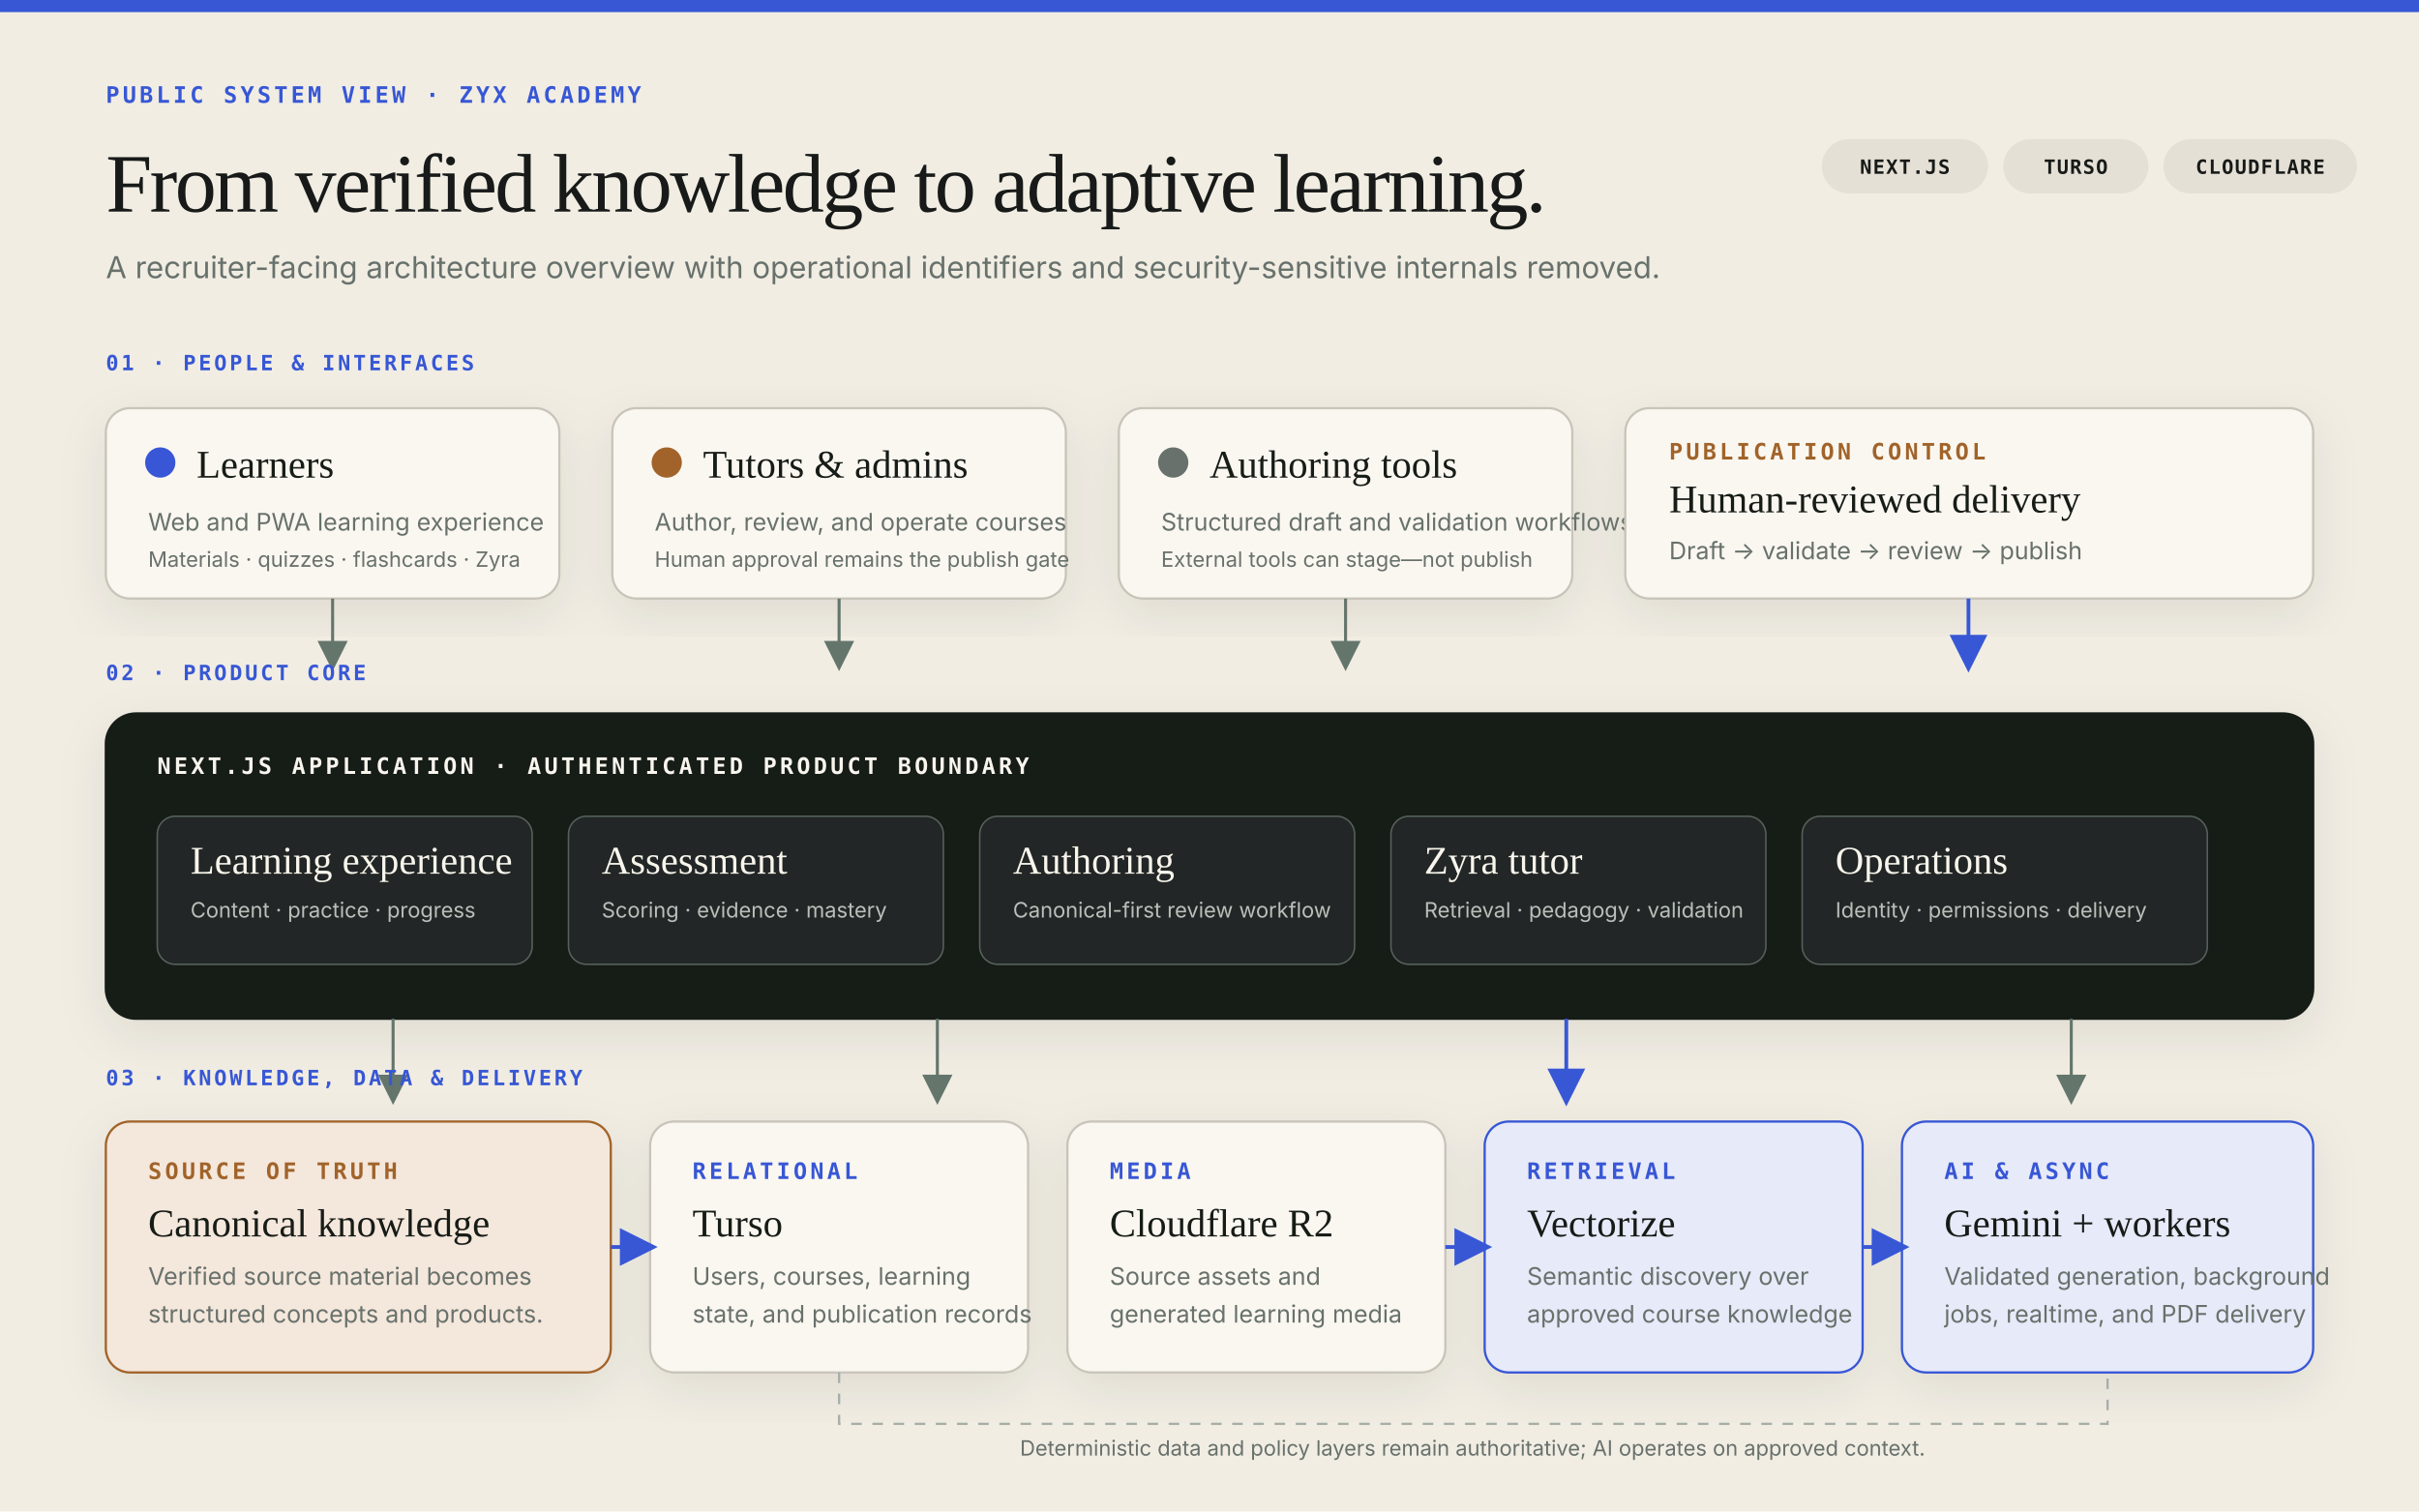
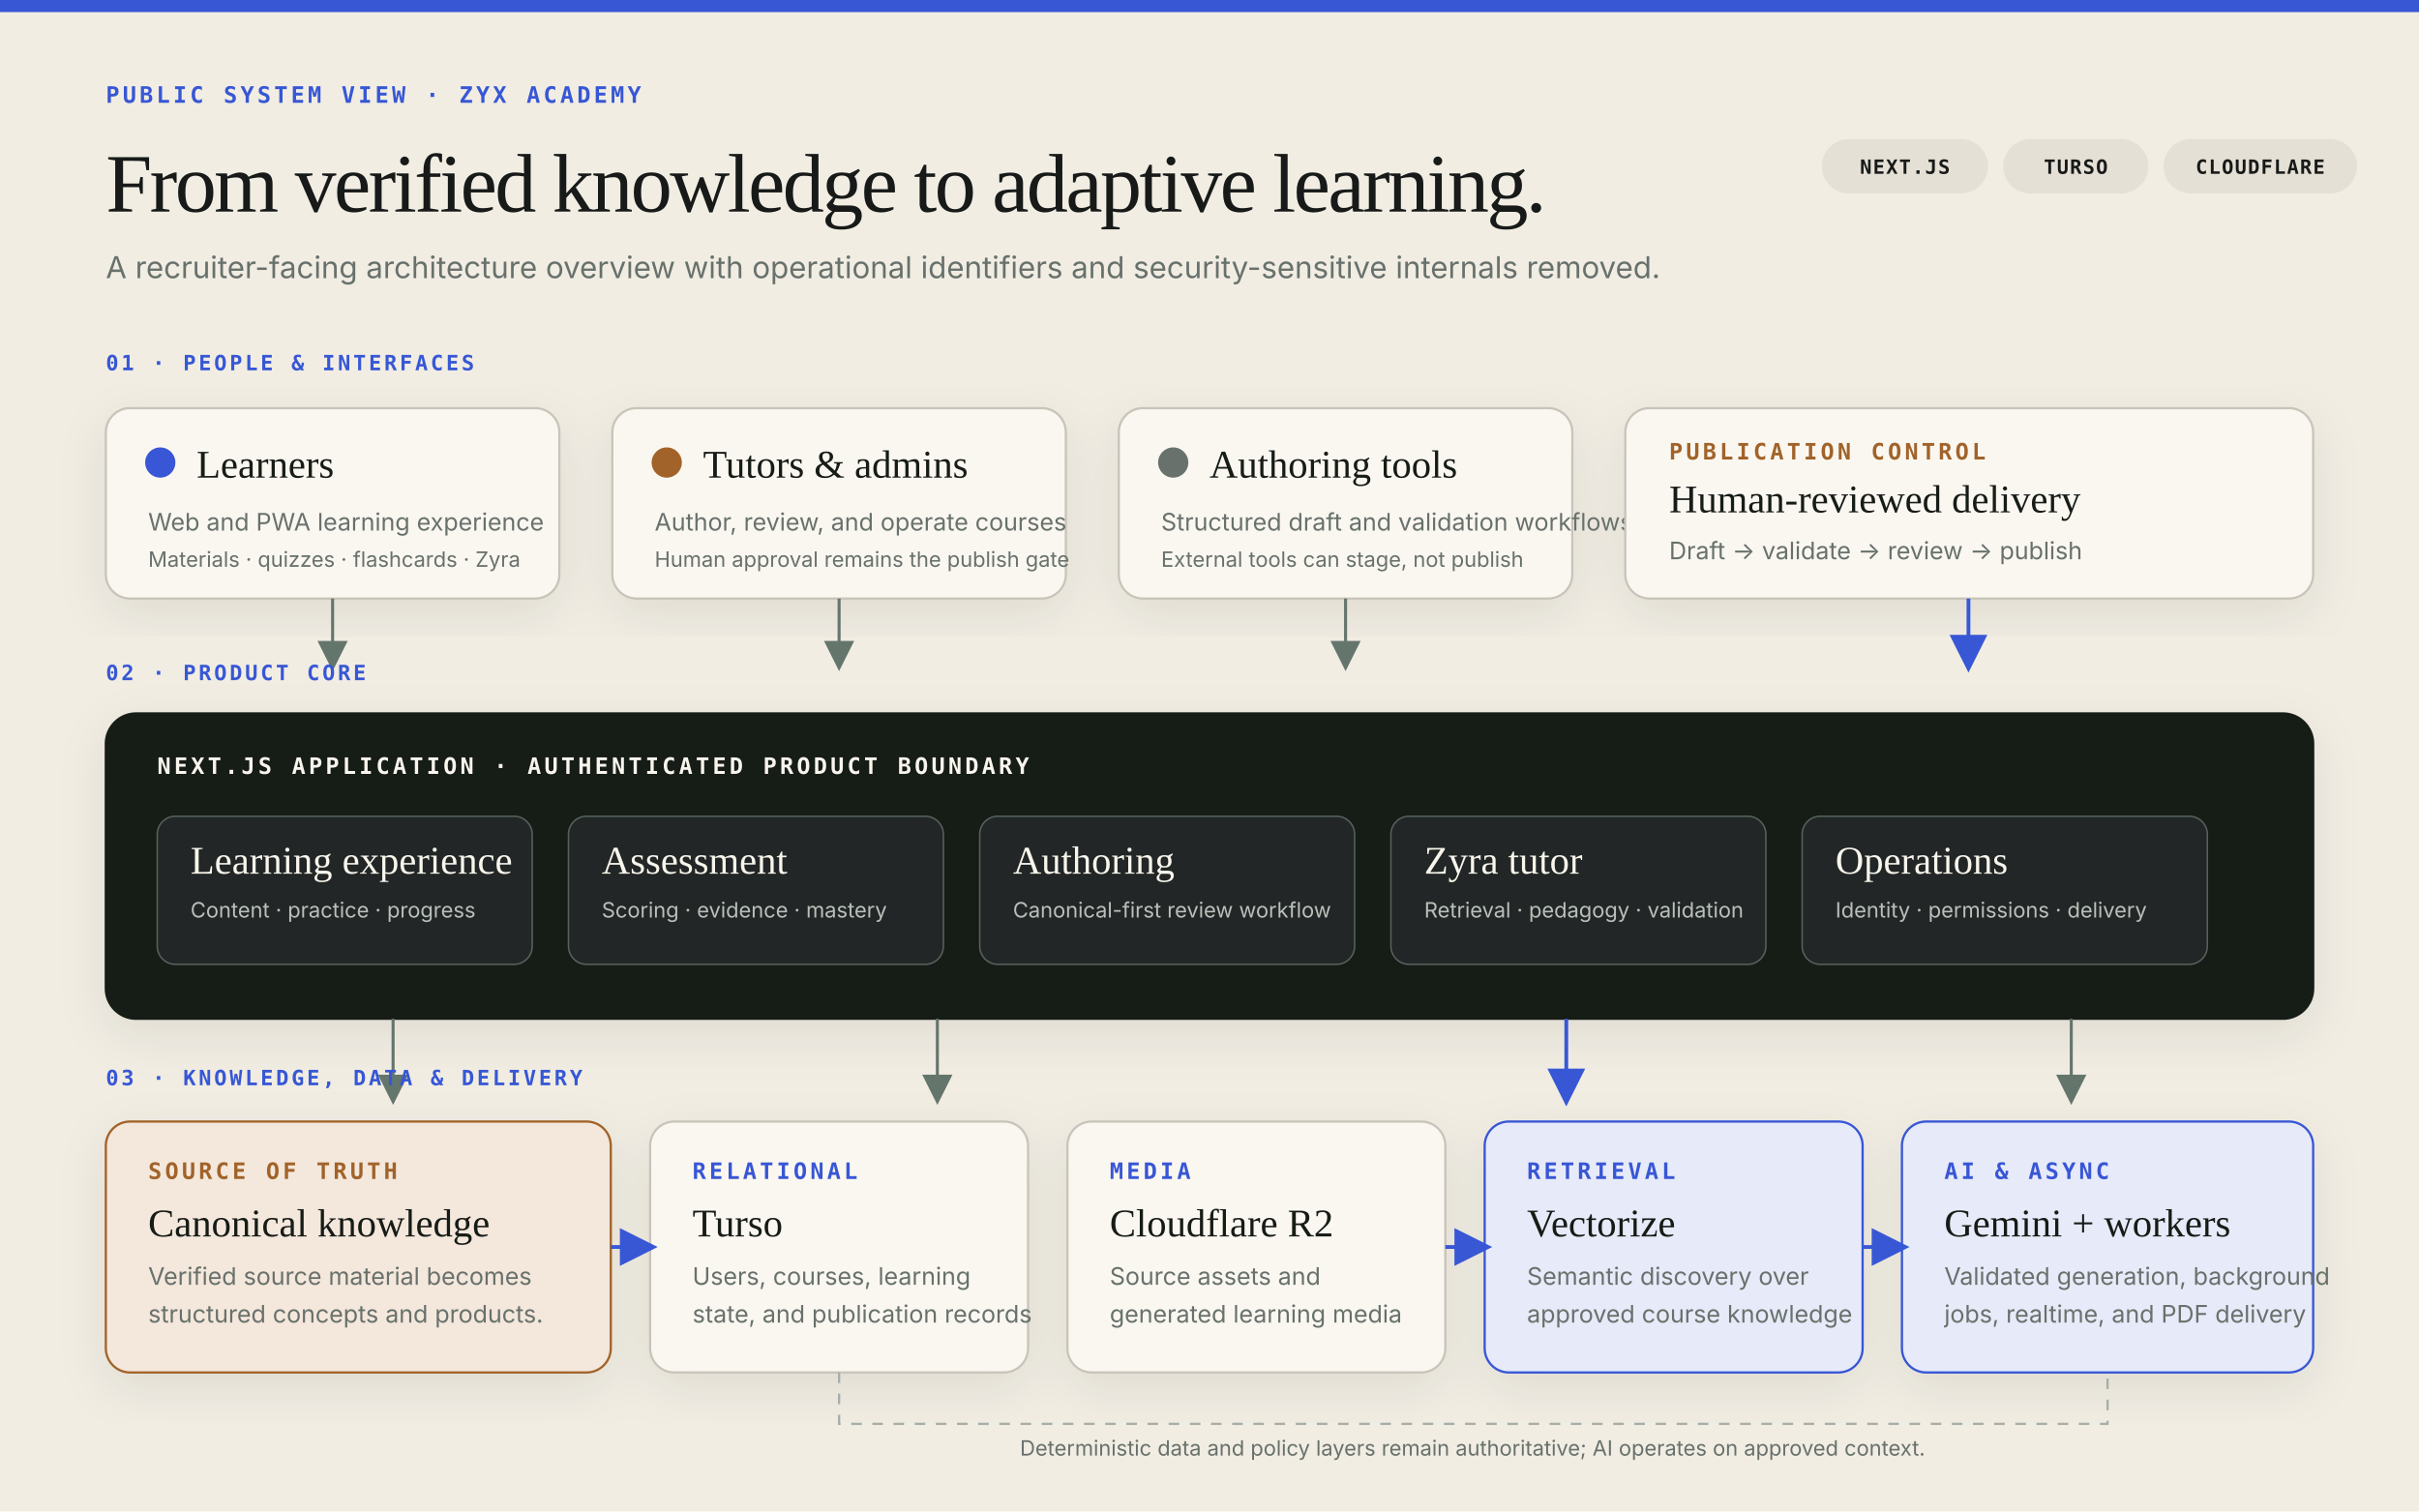
<svg xmlns="http://www.w3.org/2000/svg" width="1600" height="1000" viewBox="0 0 1600 1000" role="img" aria-labelledby="title desc">
  <defs>
    <marker id="arrow" markerWidth="10" markerHeight="10" refX="8" refY="5" orient="auto" markerUnits="strokeWidth">
      <path d="M0,0 L10,5 L0,10 z" fill="#64756c" />
    </marker>
    <marker id="arrow-blue" markerWidth="10" markerHeight="10" refX="8" refY="5" orient="auto" markerUnits="strokeWidth">
      <path d="M0,0 L10,5 L0,10 z" fill="#3757d5" />
    </marker>
    <filter id="shadow" x="-20%" y="-20%" width="140%" height="140%">
      <feDropShadow dx="0" dy="10" stdDeviation="16" flood-color="#161a18" flood-opacity="0.08" />
    </filter>
    <style>
      .bg { fill: #f1ede3; }
      .ink { fill: #171a18; }
      .muted { fill: #68716c; }
      .blue { fill: #3757d5; }
      .orange { fill: #a1642b; }
      .surface { fill: #faf7f0; stroke: #c9c4ba; stroke-width: 1.5; }
      .surface-dark { fill: #171b19; stroke: #171b19; stroke-width: 1.5; }
      .surface-blue { fill: #e7eaf8; stroke: #3757d5; stroke-width: 1.5; }
      .surface-orange { fill: #f4e7db; stroke: #a1642b; stroke-width: 1.5; }
      .line { fill: none; stroke: #64756c; stroke-width: 2; marker-end: url(#arrow); }
      .line-blue { fill: none; stroke: #3757d5; stroke-width: 2.5; marker-end: url(#arrow-blue); }
      .dash { fill: none; stroke: #a7aea9; stroke-width: 1.5; stroke-dasharray: 7 7; }
      text { font-family: Inter, Arial, sans-serif; }
      .eyebrow { font-family: ui-monospace, SFMono-Regular, Menlo, monospace; font-size: 15px; font-weight: 700; letter-spacing: 2.1px; }
      .title { font-family: Georgia, 'Times New Roman', serif; font-size: 55px; font-weight: 400; letter-spacing: -1.6px; }
      .subtitle { font-size: 20px; }
      .stage { font-family: ui-monospace, SFMono-Regular, Menlo, monospace; font-size: 14px; font-weight: 700; letter-spacing: 1.8px; }
      .card-title { font-family: Georgia, 'Times New Roman', serif; font-size: 26px; }
      .card-copy { font-size: 16px; }
      .small { font-size: 14px; }
      .white { fill: #f8f5ed; }
      .chip { fill: #e5e0d6; }
      .chip-text { font-family: ui-monospace, SFMono-Regular, Menlo, monospace; font-size: 13px; font-weight: 700; letter-spacing: .8px; }
    </style>
  </defs>
  <rect class="bg" width="1600" height="1000" />
  <path d="M0 0H1600V8H0Z" fill="#3757d5" />
  <g transform="translate(70 68)">
    <text class="eyebrow blue" x="0" y="0">PUBLIC SYSTEM VIEW · ZYX ACADEMY</text>
    <text class="title ink" x="0" y="72">From verified knowledge to adaptive learning.</text>
    <text class="subtitle muted" x="0" y="116">A recruiter-facing architecture overview with operational identifiers and security-sensitive internals removed.</text>
    <g transform="translate(1135 24)">
      <rect class="chip" x="0" y="0" width="110" height="36" rx="18" />
      <text class="chip-text ink" x="55" y="23" text-anchor="middle">NEXT.JS</text>
      <rect class="chip" x="120" y="0" width="96" height="36" rx="18" />
      <text class="chip-text ink" x="168" y="23" text-anchor="middle">TURSO</text>
      <rect class="chip" x="226" y="0" width="128" height="36" rx="18" />
      <text class="chip-text ink" x="290" y="23" text-anchor="middle">CLOUDFLARE</text>
    </g>
  </g>
  <text class="stage blue" x="70" y="245">01 · PEOPLE &amp; INTERFACES</text>
  <g filter="url(#shadow)">
    <rect class="surface" x="70" y="270" width="300" height="126" rx="16" />
    <circle cx="106" cy="306" r="10" fill="#3757d5" />
    <text class="card-title ink" x="130" y="316">Learners</text>
    <text class="card-copy muted" x="98" y="351">Web and PWA learning experience</text>
    <text class="small muted" x="98" y="375">Materials · quizzes · flashcards · Zyra</text>
    <rect class="surface" x="405" y="270" width="300" height="126" rx="16" />
    <circle cx="441" cy="306" r="10" fill="#a1642b" />
    <text class="card-title ink" x="465" y="316">Tutors &amp; admins</text>
    <text class="card-copy muted" x="433" y="351">Author, review, and operate courses</text>
    <text class="small muted" x="433" y="375">Human approval remains the publish gate</text>
    <rect class="surface" x="740" y="270" width="300" height="126" rx="16" />
    <circle cx="776" cy="306" r="10" fill="#68716c" />
    <text class="card-title ink" x="800" y="316">Authoring tools</text>
    <text class="card-copy muted" x="768" y="351">Structured draft and validation workflows</text>
-     <text class="small muted" x="768" y="375">External tools can stage—not publish</text>
+     <text class="small muted" x="768" y="375">External tools can stage, not publish</text>
    <rect class="surface" x="1075" y="270" width="455" height="126" rx="16" />
    <text class="eyebrow orange" x="1104" y="304">PUBLICATION CONTROL</text>
    <text class="card-title ink" x="1104" y="339">Human-reviewed delivery</text>
    <text class="card-copy muted" x="1104" y="370">Draft → validate → review → publish</text>
  </g>
  <path class="line" d="M220 396V440" />
  <path class="line" d="M555 396V440" />
  <path class="line" d="M890 396V440" />
  <path class="line-blue" d="M1302 396V440" />
  <text class="stage blue" x="70" y="450">02 · PRODUCT CORE</text>
  <g filter="url(#shadow)">
    <rect class="surface-dark" x="70" y="472" width="1460" height="202" rx="20" />
    <text class="eyebrow white" x="104" y="512">NEXT.JS APPLICATION · AUTHENTICATED PRODUCT BOUNDARY</text>
    <g transform="translate(104 540)">
      <rect x="0" y="0" width="248" height="98" rx="12" fill="#232825" stroke="#56615b" />
      <text class="card-title white" x="22" y="38">Learning experience</text>
      <text class="small" x="22" y="67" fill="#b9c0bb">Content · practice · progress</text>
      <rect x="272" y="0" width="248" height="98" rx="12" fill="#232825" stroke="#56615b" />
      <text class="card-title white" x="294" y="38">Assessment</text>
      <text class="small" x="294" y="67" fill="#b9c0bb">Scoring · evidence · mastery</text>
      <rect x="544" y="0" width="248" height="98" rx="12" fill="#232825" stroke="#56615b" />
      <text class="card-title white" x="566" y="38">Authoring</text>
      <text class="small" x="566" y="67" fill="#b9c0bb">Canonical-first review workflow</text>
      <rect x="816" y="0" width="248" height="98" rx="12" fill="#232825" stroke="#56615b" />
      <text class="card-title white" x="838" y="38">Zyra tutor</text>
      <text class="small" x="838" y="67" fill="#b9c0bb">Retrieval · pedagogy · validation</text>
      <rect x="1088" y="0" width="268" height="98" rx="12" fill="#232825" stroke="#56615b" />
      <text class="card-title white" x="1110" y="38">Operations</text>
      <text class="small" x="1110" y="67" fill="#b9c0bb">Identity · permissions · delivery</text>
    </g>
  </g>
  <path class="line" d="M260 674V727" />
  <path class="line" d="M620 674V727" />
  <path class="line-blue" d="M1036 674V727" />
  <path class="line" d="M1370 674V727" />
  <text class="stage blue" x="70" y="718">03 · KNOWLEDGE, DATA &amp; DELIVERY</text>
  <g filter="url(#shadow)">
    <rect class="surface-orange" x="70" y="742" width="334" height="166" rx="16" />
    <text class="eyebrow orange" x="98" y="780">SOURCE OF TRUTH</text>
    <text class="card-title ink" x="98" y="818">Canonical knowledge</text>
    <text class="card-copy muted" x="98" y="850">Verified source material becomes</text>
    <text class="card-copy muted" x="98" y="875">structured concepts and products.</text>
    <rect class="surface" x="430" y="742" width="250" height="166" rx="16" />
    <text class="eyebrow blue" x="458" y="780">RELATIONAL</text>
    <text class="card-title ink" x="458" y="818">Turso</text>
    <text class="card-copy muted" x="458" y="850">Users, courses, learning</text>
    <text class="card-copy muted" x="458" y="875">state, and publication records</text>
    <rect class="surface" x="706" y="742" width="250" height="166" rx="16" />
    <text class="eyebrow blue" x="734" y="780">MEDIA</text>
    <text class="card-title ink" x="734" y="818">Cloudflare R2</text>
    <text class="card-copy muted" x="734" y="850">Source assets and</text>
    <text class="card-copy muted" x="734" y="875">generated learning media</text>
    <rect class="surface-blue" x="982" y="742" width="250" height="166" rx="16" />
    <text class="eyebrow blue" x="1010" y="780">RETRIEVAL</text>
    <text class="card-title ink" x="1010" y="818">Vectorize</text>
    <text class="card-copy muted" x="1010" y="850">Semantic discovery over</text>
    <text class="card-copy muted" x="1010" y="875">approved course knowledge</text>
    <rect class="surface-blue" x="1258" y="742" width="272" height="166" rx="16" />
    <text class="eyebrow blue" x="1286" y="780">AI &amp; ASYNC</text>
    <text class="card-title ink" x="1286" y="818">Gemini + workers</text>
    <text class="card-copy muted" x="1286" y="850">Validated generation, background</text>
    <text class="card-copy muted" x="1286" y="875">jobs, realtime, and PDF delivery</text>
  </g>
  <path class="line-blue" d="M404 825H430" />
  <path class="line-blue" d="M956 825H982" />
  <path class="line-blue" d="M1232 825H1258" />
  <path class="dash" d="M555 908V942H1394V908" />
  <text class="small muted" x="974" y="963" text-anchor="middle">Deterministic data and policy layers remain authoritative; AI operates on approved context.</text>
</svg>
